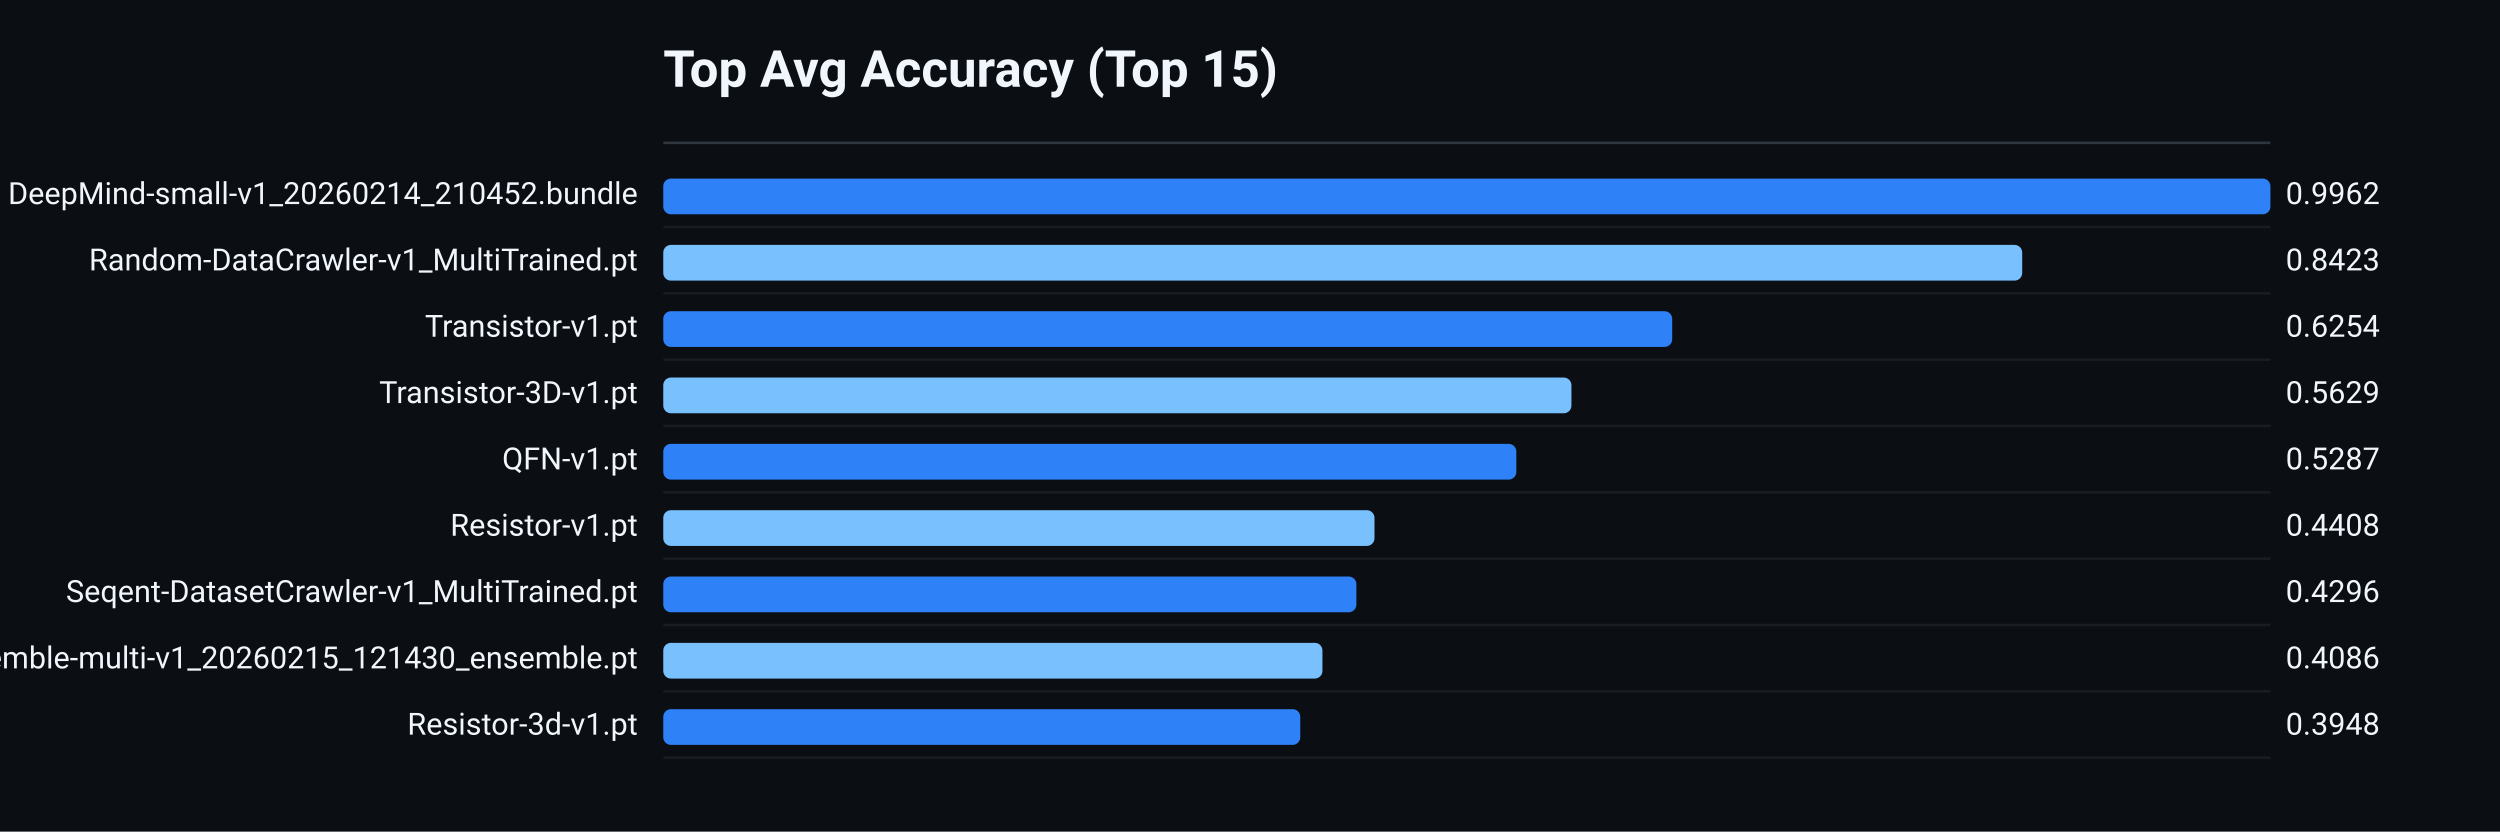
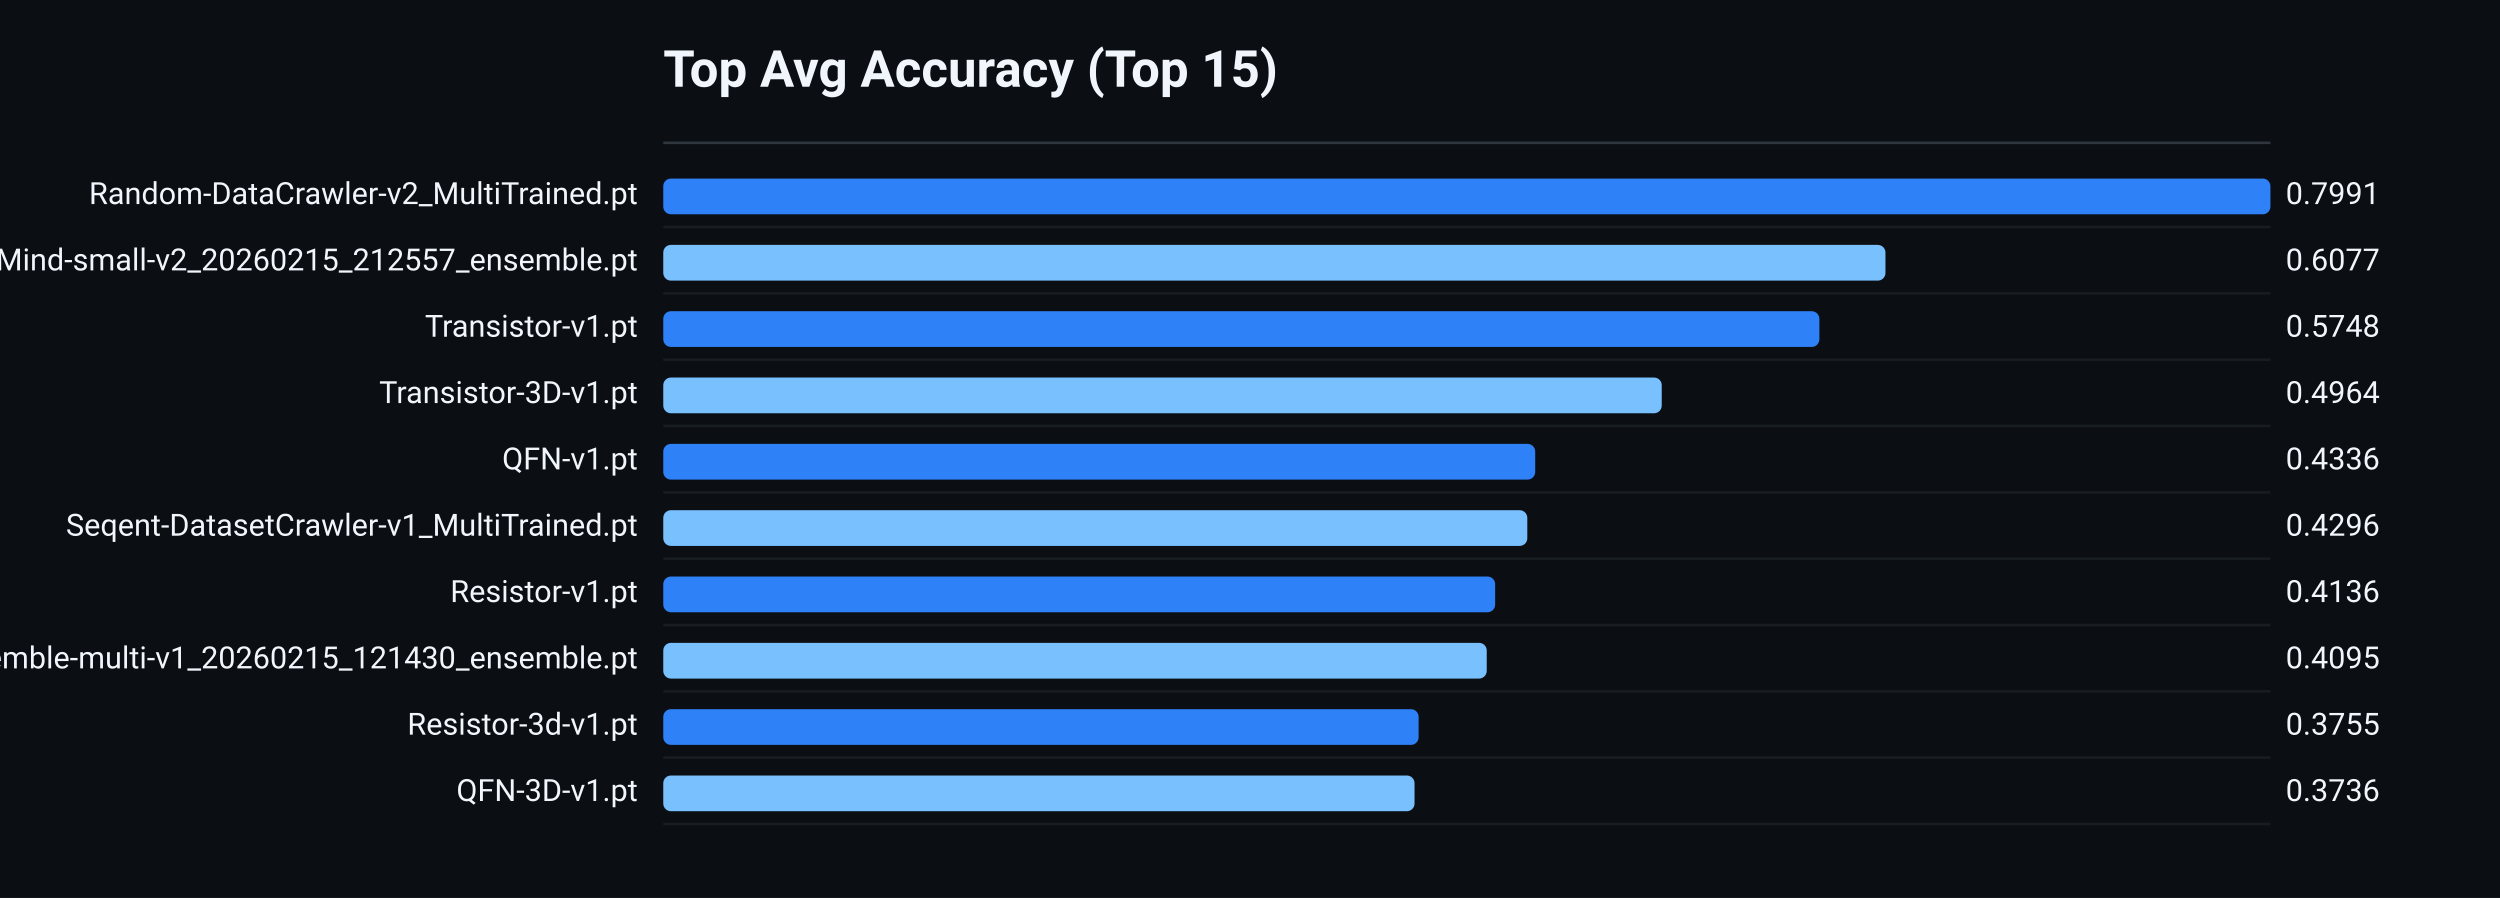
- <svg xmlns="http://www.w3.org/2000/svg" width="980" height="326" viewBox="0 0 980 326">
-   <rect x="0" y="0" width="980" height="326" fill="#0b0f14" />
+ <svg xmlns="http://www.w3.org/2000/svg" width="980" height="352" viewBox="0 0 980 352">
+   <rect x="0" y="0" width="980" height="352" fill="#0b0f14" />
  <text x="260" y="34" font-family="ui-sans-serif, system-ui, -apple-system, Segoe UI, Roboto, Arial" font-size="20" font-weight="700" fill="#f0f6fc">Top Avg Accuracy (Top 15)</text>
  <line x1="260" y1="56" x2="890" y2="56" stroke="#30363d" stroke-width="1" />
  <line x1="260" y1="89" x2="890" y2="89" stroke="#30363d" stroke-width="1" opacity="0.35" />
-   <text x="250" y="80" text-anchor="end" font-family="ui-sans-serif, system-ui, -apple-system, Segoe UI, Roboto, Arial" font-size="12" fill="#f0f6fc">DeepMind-small-v1_20260214_210452.bundle</text>
+   <text x="250" y="80" text-anchor="end" font-family="ui-sans-serif, system-ui, -apple-system, Segoe UI, Roboto, Arial" font-size="12" fill="#f0f6fc">Random-DataCrawler-v2_MultiTrained.pt</text>
  <rect x="260" y="70.0" width="630.0" height="14" rx="3" fill="#2f81f7" />
-   <text x="896" y="80" text-anchor="start" font-family="ui-sans-serif, system-ui, -apple-system, Segoe UI, Roboto, Arial" font-size="12" fill="#f0f6fc">0.9962</text>
+   <text x="896" y="80" text-anchor="start" font-family="ui-sans-serif, system-ui, -apple-system, Segoe UI, Roboto, Arial" font-size="12" fill="#f0f6fc">0.7991</text>
  <line x1="260" y1="115" x2="890" y2="115" stroke="#30363d" stroke-width="1" opacity="0.35" />
-   <text x="250" y="106" text-anchor="end" font-family="ui-sans-serif, system-ui, -apple-system, Segoe UI, Roboto, Arial" font-size="12" fill="#f0f6fc">Random-DataCrawler-v1_MultiTrained.pt</text>
-   <rect x="260" y="96.0" width="532.7" height="14" rx="3" fill="#79c0ff" />
-   <text x="896" y="106" text-anchor="start" font-family="ui-sans-serif, system-ui, -apple-system, Segoe UI, Roboto, Arial" font-size="12" fill="#f0f6fc">0.8423</text>
+   <text x="250" y="106" text-anchor="end" font-family="ui-sans-serif, system-ui, -apple-system, Segoe UI, Roboto, Arial" font-size="12" fill="#f0f6fc">DeepMind-small-v2_20260215_212557_ensemble.pt</text>
+   <rect x="260" y="96.0" width="479.1" height="14" rx="3" fill="#79c0ff" />
+   <text x="896" y="106" text-anchor="start" font-family="ui-sans-serif, system-ui, -apple-system, Segoe UI, Roboto, Arial" font-size="12" fill="#f0f6fc">0.6077</text>
  <line x1="260" y1="141" x2="890" y2="141" stroke="#30363d" stroke-width="1" opacity="0.35" />
  <text x="250" y="132" text-anchor="end" font-family="ui-sans-serif, system-ui, -apple-system, Segoe UI, Roboto, Arial" font-size="12" fill="#f0f6fc">Transistor-v1.pt</text>
-   <rect x="260" y="122.0" width="395.5" height="14" rx="3" fill="#2f81f7" />
-   <text x="896" y="132" text-anchor="start" font-family="ui-sans-serif, system-ui, -apple-system, Segoe UI, Roboto, Arial" font-size="12" fill="#f0f6fc">0.6254</text>
+   <rect x="260" y="122.0" width="453.2" height="14" rx="3" fill="#2f81f7" />
+   <text x="896" y="132" text-anchor="start" font-family="ui-sans-serif, system-ui, -apple-system, Segoe UI, Roboto, Arial" font-size="12" fill="#f0f6fc">0.5748</text>
  <line x1="260" y1="167" x2="890" y2="167" stroke="#30363d" stroke-width="1" opacity="0.35" />
  <text x="250" y="158" text-anchor="end" font-family="ui-sans-serif, system-ui, -apple-system, Segoe UI, Roboto, Arial" font-size="12" fill="#f0f6fc">Transistor-3D-v1.pt</text>
-   <rect x="260" y="148.0" width="356.0" height="14" rx="3" fill="#79c0ff" />
-   <text x="896" y="158" text-anchor="start" font-family="ui-sans-serif, system-ui, -apple-system, Segoe UI, Roboto, Arial" font-size="12" fill="#f0f6fc">0.5629</text>
+   <rect x="260" y="148.0" width="391.4" height="14" rx="3" fill="#79c0ff" />
+   <text x="896" y="158" text-anchor="start" font-family="ui-sans-serif, system-ui, -apple-system, Segoe UI, Roboto, Arial" font-size="12" fill="#f0f6fc">0.4964</text>
  <line x1="260" y1="193" x2="890" y2="193" stroke="#30363d" stroke-width="1" opacity="0.35" />
  <text x="250" y="184" text-anchor="end" font-family="ui-sans-serif, system-ui, -apple-system, Segoe UI, Roboto, Arial" font-size="12" fill="#f0f6fc">QFN-v1.pt</text>
-   <rect x="260" y="174.0" width="334.4" height="14" rx="3" fill="#2f81f7" />
-   <text x="896" y="184" text-anchor="start" font-family="ui-sans-serif, system-ui, -apple-system, Segoe UI, Roboto, Arial" font-size="12" fill="#f0f6fc">0.5287</text>
+   <rect x="260" y="174.0" width="341.8" height="14" rx="3" fill="#2f81f7" />
+   <text x="896" y="184" text-anchor="start" font-family="ui-sans-serif, system-ui, -apple-system, Segoe UI, Roboto, Arial" font-size="12" fill="#f0f6fc">0.4336</text>
  <line x1="260" y1="219" x2="890" y2="219" stroke="#30363d" stroke-width="1" opacity="0.35" />
-   <text x="250" y="210" text-anchor="end" font-family="ui-sans-serif, system-ui, -apple-system, Segoe UI, Roboto, Arial" font-size="12" fill="#f0f6fc">Resistor-v1.pt</text>
-   <rect x="260" y="200.0" width="278.8" height="14" rx="3" fill="#79c0ff" />
-   <text x="896" y="210" text-anchor="start" font-family="ui-sans-serif, system-ui, -apple-system, Segoe UI, Roboto, Arial" font-size="12" fill="#f0f6fc">0.4408</text>
+   <text x="250" y="210" text-anchor="end" font-family="ui-sans-serif, system-ui, -apple-system, Segoe UI, Roboto, Arial" font-size="12" fill="#f0f6fc">Seqent-DatasetCrawler-v1_MultiTrained.pt</text>
+   <rect x="260" y="200.0" width="338.7" height="14" rx="3" fill="#79c0ff" />
+   <text x="896" y="210" text-anchor="start" font-family="ui-sans-serif, system-ui, -apple-system, Segoe UI, Roboto, Arial" font-size="12" fill="#f0f6fc">0.4296</text>
  <line x1="260" y1="245" x2="890" y2="245" stroke="#30363d" stroke-width="1" opacity="0.35" />
-   <text x="250" y="236" text-anchor="end" font-family="ui-sans-serif, system-ui, -apple-system, Segoe UI, Roboto, Arial" font-size="12" fill="#f0f6fc">Seqent-DatasetCrawler-v1_MultiTrained.pt</text>
-   <rect x="260" y="226.0" width="271.7" height="14" rx="3" fill="#2f81f7" />
-   <text x="896" y="236" text-anchor="start" font-family="ui-sans-serif, system-ui, -apple-system, Segoe UI, Roboto, Arial" font-size="12" fill="#f0f6fc">0.4296</text>
+   <text x="250" y="236" text-anchor="end" font-family="ui-sans-serif, system-ui, -apple-system, Segoe UI, Roboto, Arial" font-size="12" fill="#f0f6fc">Resistor-v1.pt</text>
+   <rect x="260" y="226.0" width="326.1" height="14" rx="3" fill="#2f81f7" />
+   <text x="896" y="236" text-anchor="start" font-family="ui-sans-serif, system-ui, -apple-system, Segoe UI, Roboto, Arial" font-size="12" fill="#f0f6fc">0.4136</text>
  <line x1="260" y1="271" x2="890" y2="271" stroke="#30363d" stroke-width="1" opacity="0.35" />
  <text x="250" y="262" text-anchor="end" font-family="ui-sans-serif, system-ui, -apple-system, Segoe UI, Roboto, Arial" font-size="12" fill="#f0f6fc">Resistor-ensemble-multi-v1_20260215_121430_ensemble.pt</text>
-   <rect x="260" y="252.0" width="258.4" height="14" rx="3" fill="#79c0ff" />
-   <text x="896" y="262" text-anchor="start" font-family="ui-sans-serif, system-ui, -apple-system, Segoe UI, Roboto, Arial" font-size="12" fill="#f0f6fc">0.4086</text>
+   <rect x="260" y="252.0" width="322.8" height="14" rx="3" fill="#79c0ff" />
+   <text x="896" y="262" text-anchor="start" font-family="ui-sans-serif, system-ui, -apple-system, Segoe UI, Roboto, Arial" font-size="12" fill="#f0f6fc">0.4095</text>
  <line x1="260" y1="297" x2="890" y2="297" stroke="#30363d" stroke-width="1" opacity="0.35" />
  <text x="250" y="288" text-anchor="end" font-family="ui-sans-serif, system-ui, -apple-system, Segoe UI, Roboto, Arial" font-size="12" fill="#f0f6fc">Resistor-3d-v1.pt</text>
-   <rect x="260" y="278.0" width="249.7" height="14" rx="3" fill="#2f81f7" />
-   <text x="896" y="288" text-anchor="start" font-family="ui-sans-serif, system-ui, -apple-system, Segoe UI, Roboto, Arial" font-size="12" fill="#f0f6fc">0.3948</text>
+   <rect x="260" y="278.0" width="296.1" height="14" rx="3" fill="#2f81f7" />
+   <text x="896" y="288" text-anchor="start" font-family="ui-sans-serif, system-ui, -apple-system, Segoe UI, Roboto, Arial" font-size="12" fill="#f0f6fc">0.3755</text>
+   <line x1="260" y1="323" x2="890" y2="323" stroke="#30363d" stroke-width="1" opacity="0.35" />
+   <text x="250" y="314" text-anchor="end" font-family="ui-sans-serif, system-ui, -apple-system, Segoe UI, Roboto, Arial" font-size="12" fill="#f0f6fc">QFN-3D-v1.pt</text>
+   <rect x="260" y="304.0" width="294.5" height="14" rx="3" fill="#79c0ff" />
+   <text x="896" y="314" text-anchor="start" font-family="ui-sans-serif, system-ui, -apple-system, Segoe UI, Roboto, Arial" font-size="12" fill="#f0f6fc">0.3736</text>
</svg>
